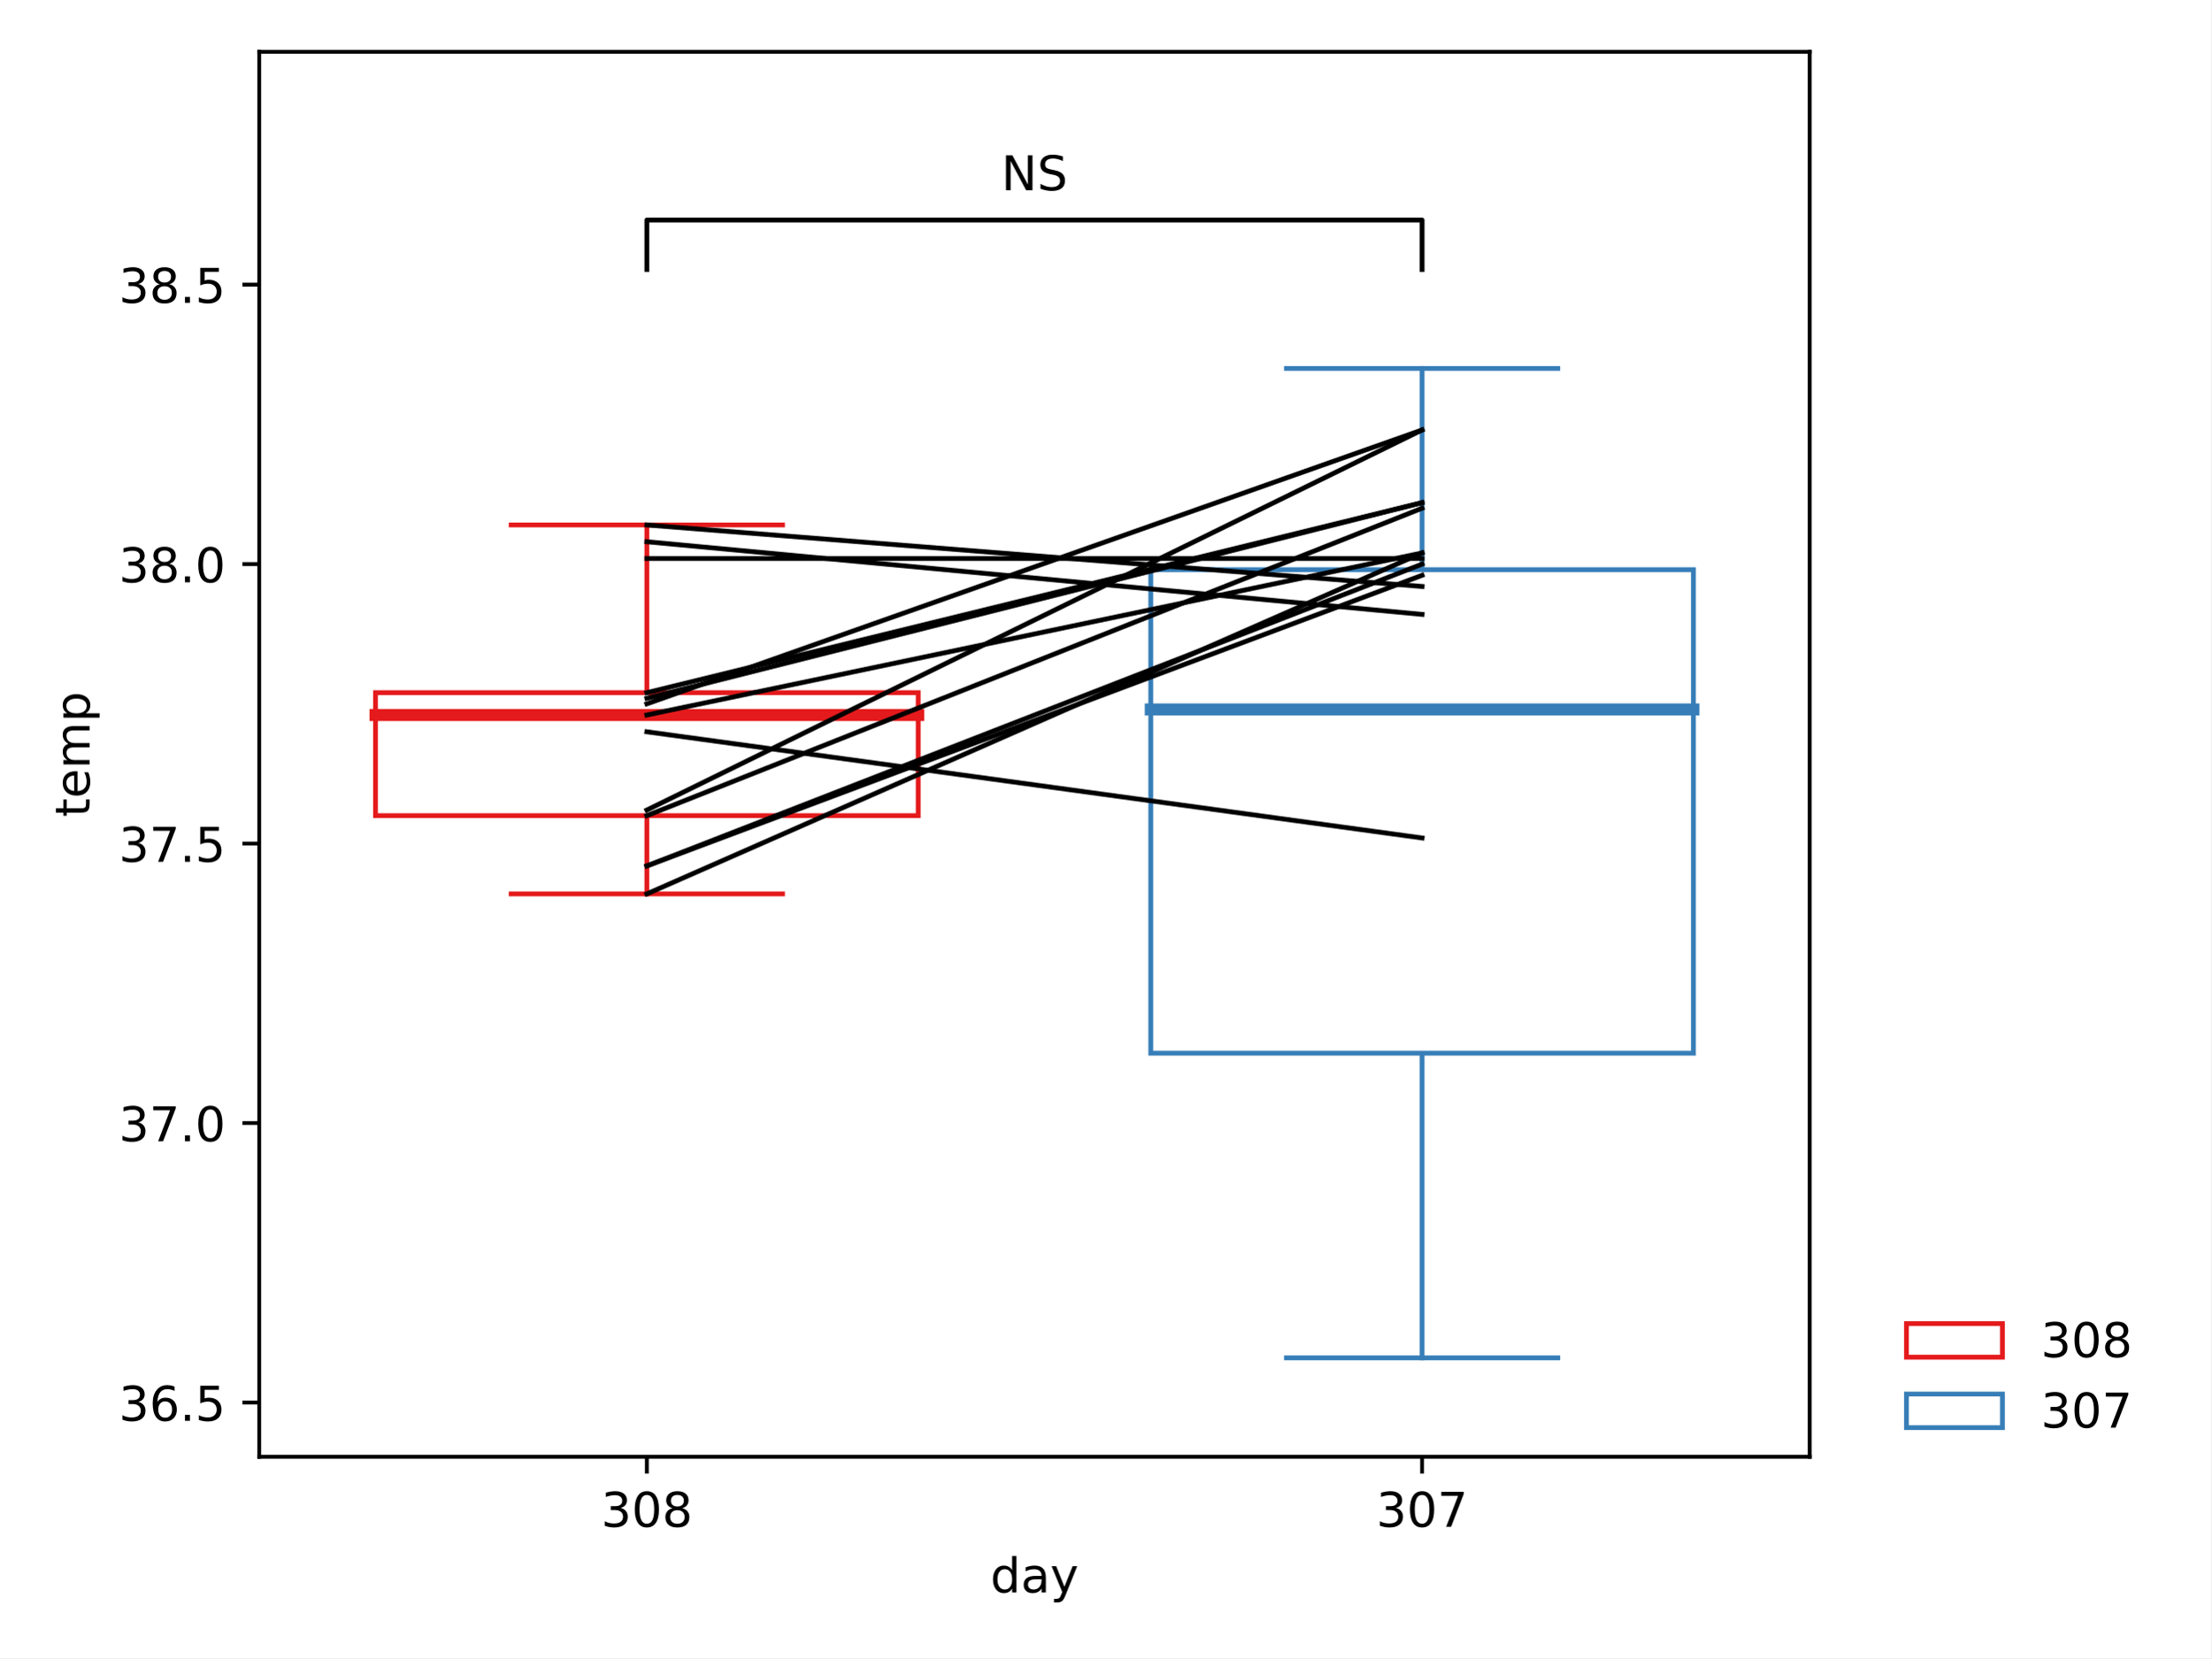
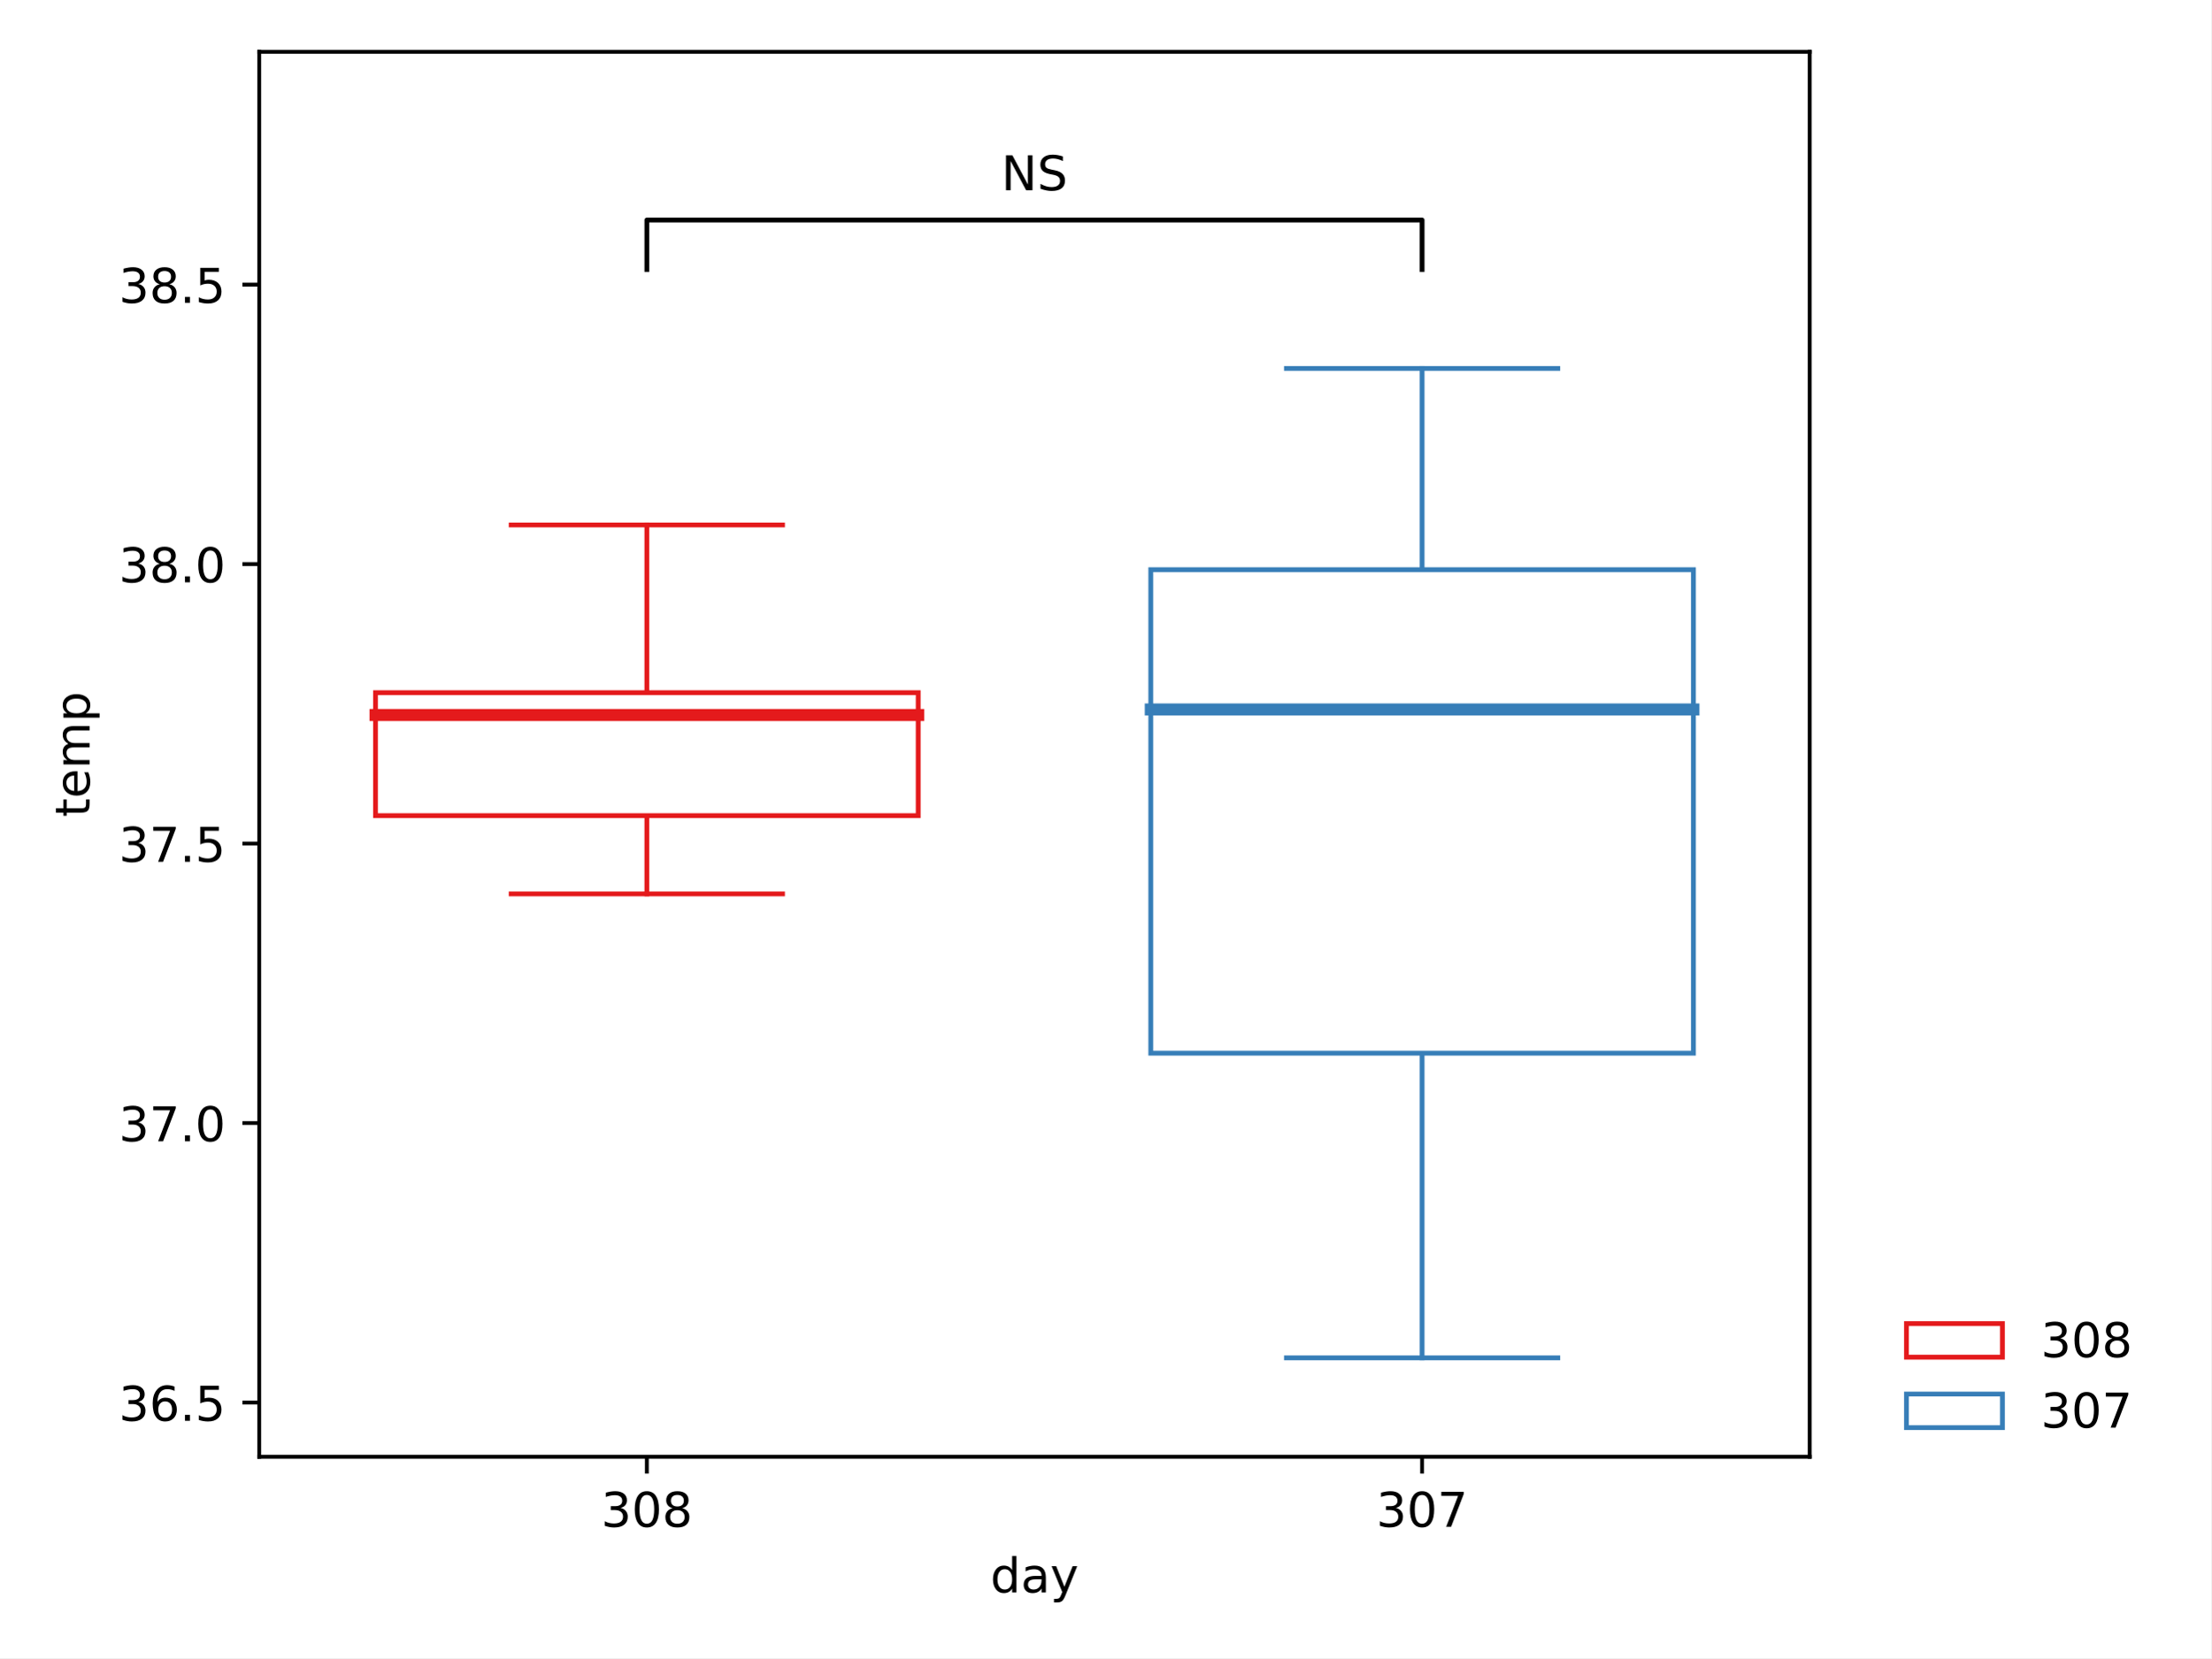
<svg xmlns="http://www.w3.org/2000/svg" xmlns:xlink="http://www.w3.org/1999/xlink" height="345.6pt" version="1.1" viewBox="0 0 460.8 345.6" width="460.8pt">
  <defs>
    <style type="text/css">
*{stroke-linecap:butt;stroke-linejoin:round;}
  </style>
  </defs>
  <g id="figure_1">
    <g id="patch_1">
      <path d="M 0 345.6  L 460.8 345.6  L 460.8 0  L 0 0  z " style="fill:#ffffff;" />
    </g>
    <g id="axes_1">
      <g id="patch_2">
        <path d="M 54.02 303.64  L 377.154 303.64  L 377.154 10.8  L 54.02 10.8  z " style="fill:#ffffff;" />
      </g>
      <g id="matplotlib.axis_1">
        <g id="xtick_1">
          <g id="line2d_1">
            <defs>
-               <path d="M 0 0  L 0 3.5  " id="mbdd93846c8" style="stroke:#000000;stroke-width:0.8;" />
-             </defs>
-             <g>
-               <use style="stroke:#000000;stroke-width:0.8;" x="134.804" xlink:href="#mbdd93846c8" y="303.64" />
+               <path d="M 0 0  L 0 3.5  " id="mb4f6fdb460" style="stroke:#000000;stroke-width:0.8;" />
+             </defs>
+             <g>
+               <use style="stroke:#000000;stroke-width:0.8;" x="134.804" xlink:href="#mb4f6fdb460" y="303.64" />
            </g>
          </g>
          <g id="text_1">
            <defs>
              <path d="M 40.578 39.312  Q 47.656 37.797 51.625 33  Q 55.609 28.219 55.609 21.188  Q 55.609 10.406 48.188 4.484  Q 40.766 -1.422 27.094 -1.422  Q 22.516 -1.422 17.656 -0.516  Q 12.797 0.391 7.625 2.203  L 7.625 11.719  Q 11.719 9.328 16.594 8.109  Q 21.484 6.891 26.812 6.891  Q 36.078 6.891 40.938 10.547  Q 45.797 14.203 45.797 21.188  Q 45.797 27.641 41.281 31.266  Q 36.766 34.906 28.719 34.906  L 20.219 34.906  L 20.219 43.016  L 29.109 43.016  Q 36.375 43.016 40.234 45.922  Q 44.094 48.828 44.094 54.297  Q 44.094 59.906 40.109 62.906  Q 36.141 65.922 28.719 65.922  Q 24.656 65.922 20.016 65.031  Q 15.375 64.156 9.812 62.312  L 9.812 71.094  Q 15.438 72.656 20.344 73.438  Q 25.25 74.219 29.594 74.219  Q 40.828 74.219 47.359 69.109  Q 53.906 64.016 53.906 55.328  Q 53.906 49.266 50.438 45.094  Q 46.969 40.922 40.578 39.312  z " id="DejaVuSans-51" />
              <path d="M 31.781 66.406  Q 24.172 66.406 20.328 58.906  Q 16.5 51.422 16.5 36.375  Q 16.5 21.391 20.328 13.891  Q 24.172 6.391 31.781 6.391  Q 39.453 6.391 43.281 13.891  Q 47.125 21.391 47.125 36.375  Q 47.125 51.422 43.281 58.906  Q 39.453 66.406 31.781 66.406  z M 31.781 74.219  Q 44.047 74.219 50.516 64.516  Q 56.984 54.828 56.984 36.375  Q 56.984 17.969 50.516 8.266  Q 44.047 -1.422 31.781 -1.422  Q 19.531 -1.422 13.062 8.266  Q 6.594 17.969 6.594 36.375  Q 6.594 54.828 13.062 64.516  Q 19.531 74.219 31.781 74.219  z " id="DejaVuSans-48" />
              <path d="M 31.781 34.625  Q 24.75 34.625 20.719 30.859  Q 16.703 27.094 16.703 20.516  Q 16.703 13.922 20.719 10.156  Q 24.75 6.391 31.781 6.391  Q 38.812 6.391 42.859 10.172  Q 46.922 13.969 46.922 20.516  Q 46.922 27.094 42.891 30.859  Q 38.875 34.625 31.781 34.625  z M 21.922 38.812  Q 15.578 40.375 12.031 44.719  Q 8.5 49.078 8.5 55.328  Q 8.5 64.062 14.719 69.141  Q 20.953 74.219 31.781 74.219  Q 42.672 74.219 48.875 69.141  Q 55.078 64.062 55.078 55.328  Q 55.078 49.078 51.531 44.719  Q 48 40.375 41.703 38.812  Q 48.828 37.156 52.797 32.312  Q 56.781 27.484 56.781 20.516  Q 56.781 9.906 50.312 4.234  Q 43.844 -1.422 31.781 -1.422  Q 19.734 -1.422 13.25 4.234  Q 6.781 9.906 6.781 20.516  Q 6.781 27.484 10.781 32.312  Q 14.797 37.156 21.922 38.812  z M 18.312 54.391  Q 18.312 48.734 21.844 45.562  Q 25.391 42.391 31.781 42.391  Q 38.141 42.391 41.719 45.562  Q 45.312 48.734 45.312 54.391  Q 45.312 60.062 41.719 63.234  Q 38.141 66.406 31.781 66.406  Q 25.391 66.406 21.844 63.234  Q 18.312 60.062 18.312 54.391  z " id="DejaVuSans-56" />
            </defs>
            <g transform="translate(125.2597 318.2384)scale(0.1 -0.1)">
              <use xlink:href="#DejaVuSans-51" />
              <use x="63.623" xlink:href="#DejaVuSans-48" />
              <use x="127.246" xlink:href="#DejaVuSans-56" />
            </g>
          </g>
        </g>
        <g id="xtick_2">
          <g id="line2d_2">
            <g>
-               <use style="stroke:#000000;stroke-width:0.8;" x="296.37" xlink:href="#mbdd93846c8" y="303.64" />
+               <use style="stroke:#000000;stroke-width:0.8;" x="296.37" xlink:href="#mb4f6fdb460" y="303.64" />
            </g>
          </g>
          <g id="text_2">
            <defs>
              <path d="M 8.203 72.906  L 55.078 72.906  L 55.078 68.703  L 28.609 0  L 18.312 0  L 43.219 64.594  L 8.203 64.594  z " id="DejaVuSans-55" />
            </defs>
            <g transform="translate(286.8268 318.2384)scale(0.1 -0.1)">
              <use xlink:href="#DejaVuSans-51" />
              <use x="63.623" xlink:href="#DejaVuSans-48" />
              <use x="127.246" xlink:href="#DejaVuSans-55" />
            </g>
          </g>
        </g>
        <g id="text_3">
          <defs>
            <path d="M 45.406 46.391  L 45.406 75.984  L 54.391 75.984  L 54.391 0  L 45.406 0  L 45.406 8.203  Q 42.578 3.328 38.25 0.953  Q 33.938 -1.422 27.875 -1.422  Q 17.969 -1.422 11.734 6.484  Q 5.516 14.406 5.516 27.297  Q 5.516 40.188 11.734 48.094  Q 17.969 56 27.875 56  Q 33.938 56 38.25 53.625  Q 42.578 51.266 45.406 46.391  z M 14.797 27.297  Q 14.797 17.391 18.875 11.75  Q 22.953 6.109 30.078 6.109  Q 37.203 6.109 41.297 11.75  Q 45.406 17.391 45.406 27.297  Q 45.406 37.203 41.297 42.844  Q 37.203 48.484 30.078 48.484  Q 22.953 48.484 18.875 42.844  Q 14.797 37.203 14.797 27.297  z " id="DejaVuSans-100" />
            <path d="M 34.281 27.484  Q 23.391 27.484 19.188 25  Q 14.984 22.516 14.984 16.5  Q 14.984 11.719 18.141 8.906  Q 21.297 6.109 26.703 6.109  Q 34.188 6.109 38.703 11.406  Q 43.219 16.703 43.219 25.484  L 43.219 27.484  z M 52.203 31.203  L 52.203 0  L 43.219 0  L 43.219 8.297  Q 40.141 3.328 35.547 0.953  Q 30.953 -1.422 24.312 -1.422  Q 15.922 -1.422 10.953 3.297  Q 6 8.016 6 15.922  Q 6 25.141 12.172 29.828  Q 18.359 34.516 30.609 34.516  L 43.219 34.516  L 43.219 35.406  Q 43.219 41.609 39.141 45  Q 35.062 48.391 27.688 48.391  Q 23 48.391 18.547 47.266  Q 14.109 46.141 10.016 43.891  L 10.016 52.203  Q 14.938 54.109 19.578 55.047  Q 24.219 56 28.609 56  Q 40.484 56 46.344 49.844  Q 52.203 43.703 52.203 31.203  z " id="DejaVuSans-97" />
            <path d="M 32.172 -5.078  Q 28.375 -14.844 24.75 -17.812  Q 21.141 -20.797 15.094 -20.797  L 7.906 -20.797  L 7.906 -13.281  L 13.188 -13.281  Q 16.891 -13.281 18.938 -11.516  Q 21 -9.766 23.484 -3.219  L 25.094 0.875  L 2.984 54.688  L 12.5 54.688  L 29.594 11.922  L 46.688 54.688  L 56.203 54.688  z " id="DejaVuSans-121" />
          </defs>
          <g transform="translate(206.3893 331.9166)scale(0.1 -0.1)">
            <use xlink:href="#DejaVuSans-100" />
            <use x="63.477" xlink:href="#DejaVuSans-97" />
            <use x="124.756" xlink:href="#DejaVuSans-121" />
          </g>
        </g>
      </g>
      <g id="matplotlib.axis_2">
        <g id="ytick_1">
          <g id="line2d_3">
            <defs>
-               <path d="M 0 0  L -3.5 0  " id="mcb99811fff" style="stroke:#000000;stroke-width:0.8;" />
-             </defs>
-             <g>
-               <use style="stroke:#000000;stroke-width:0.8;" x="54.02" xlink:href="#mcb99811fff" y="292.338" />
+               <path d="M 0 0  L -3.5 0  " id="mf910ac307e" style="stroke:#000000;stroke-width:0.8;" />
+             </defs>
+             <g>
+               <use style="stroke:#000000;stroke-width:0.8;" x="54.02" xlink:href="#mf910ac307e" y="292.338" />
            </g>
          </g>
          <g id="text_4">
            <defs>
              <path d="M 33.016 40.375  Q 26.375 40.375 22.484 35.828  Q 18.609 31.297 18.609 23.391  Q 18.609 15.531 22.484 10.953  Q 26.375 6.391 33.016 6.391  Q 39.656 6.391 43.531 10.953  Q 47.406 15.531 47.406 23.391  Q 47.406 31.297 43.531 35.828  Q 39.656 40.375 33.016 40.375  z M 52.594 71.297  L 52.594 62.312  Q 48.875 64.062 45.094 64.984  Q 41.312 65.922 37.594 65.922  Q 27.828 65.922 22.672 59.328  Q 17.531 52.734 16.797 39.406  Q 19.672 43.656 24.016 45.922  Q 28.375 48.188 33.594 48.188  Q 44.578 48.188 50.953 41.516  Q 57.328 34.859 57.328 23.391  Q 57.328 12.156 50.688 5.359  Q 44.047 -1.422 33.016 -1.422  Q 20.359 -1.422 13.672 8.266  Q 6.984 17.969 6.984 36.375  Q 6.984 53.656 15.188 63.938  Q 23.391 74.219 37.203 74.219  Q 40.922 74.219 44.703 73.484  Q 48.484 72.75 52.594 71.297  z " id="DejaVuSans-54" />
              <path d="M 10.688 12.406  L 21 12.406  L 21 0  L 10.688 0  z " id="DejaVuSans-46" />
              <path d="M 10.797 72.906  L 49.516 72.906  L 49.516 64.594  L 19.828 64.594  L 19.828 46.734  Q 21.969 47.469 24.109 47.828  Q 26.266 48.188 28.422 48.188  Q 40.625 48.188 47.75 41.5  Q 54.891 34.812 54.891 23.391  Q 54.891 11.625 47.562 5.094  Q 40.234 -1.422 26.906 -1.422  Q 22.312 -1.422 17.547 -0.641  Q 12.797 0.141 7.719 1.703  L 7.719 11.625  Q 12.109 9.234 16.797 8.062  Q 21.484 6.891 26.703 6.891  Q 35.156 6.891 40.078 11.328  Q 45.016 15.766 45.016 23.391  Q 45.016 31 40.078 35.438  Q 35.156 39.891 26.703 39.891  Q 22.75 39.891 18.812 39.016  Q 14.891 38.141 10.797 36.281  z " id="DejaVuSans-53" />
            </defs>
            <g transform="translate(24.75437 296.1376)scale(0.1 -0.1)">
              <use xlink:href="#DejaVuSans-51" />
              <use x="63.623" xlink:href="#DejaVuSans-54" />
              <use x="127.246" xlink:href="#DejaVuSans-46" />
              <use x="159.033" xlink:href="#DejaVuSans-53" />
            </g>
          </g>
        </g>
        <g id="ytick_2">
          <g id="line2d_4">
            <g>
-               <use style="stroke:#000000;stroke-width:0.8;" x="54.02" xlink:href="#mcb99811fff" y="234.083" />
+               <use style="stroke:#000000;stroke-width:0.8;" x="54.02" xlink:href="#mf910ac307e" y="234.083" />
            </g>
          </g>
          <g id="text_5">
            <g transform="translate(24.75437 237.8819)scale(0.1 -0.1)">
              <use xlink:href="#DejaVuSans-51" />
              <use x="63.623" xlink:href="#DejaVuSans-55" />
              <use x="127.246" xlink:href="#DejaVuSans-46" />
              <use x="159.033" xlink:href="#DejaVuSans-48" />
            </g>
          </g>
        </g>
        <g id="ytick_3">
          <g id="line2d_5">
            <g>
-               <use style="stroke:#000000;stroke-width:0.8;" x="54.02" xlink:href="#mcb99811fff" y="175.827" />
+               <use style="stroke:#000000;stroke-width:0.8;" x="54.02" xlink:href="#mf910ac307e" y="175.827" />
            </g>
          </g>
          <g id="text_6">
            <g transform="translate(24.75437 179.6261)scale(0.1 -0.1)">
              <use xlink:href="#DejaVuSans-51" />
              <use x="63.623" xlink:href="#DejaVuSans-55" />
              <use x="127.246" xlink:href="#DejaVuSans-46" />
              <use x="159.033" xlink:href="#DejaVuSans-53" />
            </g>
          </g>
        </g>
        <g id="ytick_4">
          <g id="line2d_6">
            <g>
-               <use style="stroke:#000000;stroke-width:0.8;" x="54.02" xlink:href="#mcb99811fff" y="117.571" />
+               <use style="stroke:#000000;stroke-width:0.8;" x="54.02" xlink:href="#mf910ac307e" y="117.571" />
            </g>
          </g>
          <g id="text_7">
            <g transform="translate(24.75437 121.3704)scale(0.1 -0.1)">
              <use xlink:href="#DejaVuSans-51" />
              <use x="63.623" xlink:href="#DejaVuSans-56" />
              <use x="127.246" xlink:href="#DejaVuSans-46" />
              <use x="159.033" xlink:href="#DejaVuSans-48" />
            </g>
          </g>
        </g>
        <g id="ytick_5">
          <g id="line2d_7">
            <g>
-               <use style="stroke:#000000;stroke-width:0.8;" x="54.02" xlink:href="#mcb99811fff" y="59.315" />
+               <use style="stroke:#000000;stroke-width:0.8;" x="54.02" xlink:href="#mf910ac307e" y="59.315" />
            </g>
          </g>
          <g id="text_8">
            <g transform="translate(24.75437 63.11461)scale(0.1 -0.1)">
              <use xlink:href="#DejaVuSans-51" />
              <use x="63.623" xlink:href="#DejaVuSans-56" />
              <use x="127.246" xlink:href="#DejaVuSans-46" />
              <use x="159.033" xlink:href="#DejaVuSans-53" />
            </g>
          </g>
        </g>
        <g id="text_9">
          <defs>
            <path d="M 18.312 70.219  L 18.312 54.688  L 36.812 54.688  L 36.812 47.703  L 18.312 47.703  L 18.312 18.016  Q 18.312 11.328 20.141 9.422  Q 21.969 7.516 27.594 7.516  L 36.812 7.516  L 36.812 0  L 27.594 0  Q 17.188 0 13.234 3.875  Q 9.281 7.766 9.281 18.016  L 9.281 47.703  L 2.688 47.703  L 2.688 54.688  L 9.281 54.688  L 9.281 70.219  z " id="DejaVuSans-116" />
            <path d="M 56.203 29.594  L 56.203 25.203  L 14.891 25.203  Q 15.484 15.922 20.484 11.062  Q 25.484 6.203 34.422 6.203  Q 39.594 6.203 44.453 7.469  Q 49.312 8.734 54.109 11.281  L 54.109 2.781  Q 49.266 0.734 44.188 -0.344  Q 39.109 -1.422 33.891 -1.422  Q 20.797 -1.422 13.156 6.188  Q 5.516 13.812 5.516 26.812  Q 5.516 40.234 12.766 48.109  Q 20.016 56 32.328 56  Q 43.359 56 49.781 48.891  Q 56.203 41.797 56.203 29.594  z M 47.219 32.234  Q 47.125 39.594 43.094 43.984  Q 39.062 48.391 32.422 48.391  Q 24.906 48.391 20.391 44.141  Q 15.875 39.891 15.188 32.172  z " id="DejaVuSans-101" />
            <path d="M 52 44.188  Q 55.375 50.25 60.062 53.125  Q 64.75 56 71.094 56  Q 79.641 56 84.281 50.016  Q 88.922 44.047 88.922 33.016  L 88.922 0  L 79.891 0  L 79.891 32.719  Q 79.891 40.578 77.094 44.375  Q 74.312 48.188 68.609 48.188  Q 61.625 48.188 57.562 43.547  Q 53.516 38.922 53.516 30.906  L 53.516 0  L 44.484 0  L 44.484 32.719  Q 44.484 40.625 41.703 44.406  Q 38.922 48.188 33.109 48.188  Q 26.219 48.188 22.156 43.531  Q 18.109 38.875 18.109 30.906  L 18.109 0  L 9.078 0  L 9.078 54.688  L 18.109 54.688  L 18.109 46.188  Q 21.188 51.219 25.484 53.609  Q 29.781 56 35.688 56  Q 41.656 56 45.828 52.969  Q 50 49.953 52 44.188  z " id="DejaVuSans-109" />
            <path d="M 18.109 8.203  L 18.109 -20.797  L 9.078 -20.797  L 9.078 54.688  L 18.109 54.688  L 18.109 46.391  Q 20.953 51.266 25.266 53.625  Q 29.594 56 35.594 56  Q 45.562 56 51.781 48.094  Q 58.016 40.188 58.016 27.297  Q 58.016 14.406 51.781 6.484  Q 45.562 -1.422 35.594 -1.422  Q 29.594 -1.422 25.266 0.953  Q 20.953 3.328 18.109 8.203  z M 48.688 27.297  Q 48.688 37.203 44.609 42.844  Q 40.531 48.484 33.406 48.484  Q 26.266 48.484 22.188 42.844  Q 18.109 37.203 18.109 27.297  Q 18.109 17.391 22.188 11.75  Q 26.266 6.109 33.406 6.109  Q 40.531 6.109 44.609 11.75  Q 48.688 17.391 48.688 27.297  z " id="DejaVuSans-112" />
          </defs>
          <g transform="translate(18.67469 170.3013)rotate(-90)scale(0.1 -0.1)">
            <use xlink:href="#DejaVuSans-116" />
            <use x="39.209" xlink:href="#DejaVuSans-101" />
            <use x="100.732" xlink:href="#DejaVuSans-109" />
            <use x="198.145" xlink:href="#DejaVuSans-112" />
          </g>
        </g>
      </g>
      <g id="line2d_8">
-         <path clip-path="url(#p384221edda)" d="M 134.804 170.001  L 134.804 186.313  " style="fill:none;stroke:#e41a1c;stroke-linecap:square;" />
+         <path clip-path="url(#pf0ef770f32)" d="M 134.804 170.001  L 134.804 186.313  " style="fill:none;stroke:#e41a1c;stroke-linecap:square;" />
      </g>
      <g id="line2d_9">
-         <path clip-path="url(#p384221edda)" d="M 134.804 144.369  L 134.804 109.415  " style="fill:none;stroke:#e41a1c;stroke-linecap:square;" />
+         <path clip-path="url(#pf0ef770f32)" d="M 134.804 144.369  L 134.804 109.415  " style="fill:none;stroke:#e41a1c;stroke-linecap:square;" />
      </g>
      <g id="line2d_10">
-         <path clip-path="url(#p384221edda)" d="M 106.529 186.313  L 163.078 186.313  " style="fill:none;stroke:#e41a1c;stroke-linecap:square;" />
+         <path clip-path="url(#pf0ef770f32)" d="M 106.529 186.313  L 163.078 186.313  " style="fill:none;stroke:#e41a1c;stroke-linecap:square;" />
      </g>
      <g id="line2d_11">
-         <path clip-path="url(#p384221edda)" d="M 106.529 109.415  L 163.078 109.415  " style="fill:none;stroke:#e41a1c;stroke-linecap:square;" />
+         <path clip-path="url(#pf0ef770f32)" d="M 106.529 109.415  L 163.078 109.415  " style="fill:none;stroke:#e41a1c;stroke-linecap:square;" />
      </g>
      <g id="line2d_12" />
      <g id="line2d_13">
-         <path clip-path="url(#p384221edda)" d="M 296.37 219.519  L 296.37 283.017  " style="fill:none;stroke:#377eb8;stroke-linecap:square;" />
+         <path clip-path="url(#pf0ef770f32)" d="M 296.37 219.519  L 296.37 283.017  " style="fill:none;stroke:#377eb8;stroke-linecap:square;" />
      </g>
      <g id="line2d_14">
-         <path clip-path="url(#p384221edda)" d="M 296.37 118.736  L 296.37 76.792  " style="fill:none;stroke:#377eb8;stroke-linecap:square;" />
+         <path clip-path="url(#pf0ef770f32)" d="M 296.37 118.736  L 296.37 76.792  " style="fill:none;stroke:#377eb8;stroke-linecap:square;" />
      </g>
      <g id="line2d_15">
-         <path clip-path="url(#p384221edda)" d="M 268.096 283.017  L 324.645 283.017  " style="fill:none;stroke:#377eb8;stroke-linecap:square;" />
+         <path clip-path="url(#pf0ef770f32)" d="M 268.096 283.017  L 324.645 283.017  " style="fill:none;stroke:#377eb8;stroke-linecap:square;" />
      </g>
      <g id="line2d_16">
-         <path clip-path="url(#p384221edda)" d="M 268.096 76.792  L 324.645 76.792  " style="fill:none;stroke:#377eb8;stroke-linecap:square;" />
+         <path clip-path="url(#pf0ef770f32)" d="M 268.096 76.792  L 324.645 76.792  " style="fill:none;stroke:#377eb8;stroke-linecap:square;" />
      </g>
      <g id="line2d_17" />
      <g id="line2d_18">
-         <path clip-path="url(#p384221edda)" d="M 134.804 56.17  L 134.804 45.858  L 296.37 45.858  L 296.37 56.17  " style="fill:none;stroke:#000000;stroke-linecap:square;" />
+         <path clip-path="url(#pf0ef770f32)" d="M 134.804 56.17  L 134.804 45.858  L 296.37 45.858  L 296.37 56.17  " style="fill:none;stroke:#000000;stroke-linecap:square;" />
      </g>
      <g id="patch_3">
-         <path clip-path="url(#p384221edda)" d="M 78.255 170.001  L 191.352 170.001  L 191.352 144.369  L 78.255 144.369  L 78.255 170.001  z " style="fill:#ffffff;stroke:#e41a1c;stroke-linejoin:miter;" />
+         <path clip-path="url(#pf0ef770f32)" d="M 78.255 170.001  L 191.352 170.001  L 191.352 144.369  L 78.255 144.369  L 78.255 170.001  z " style="fill:#ffffff;stroke:#e41a1c;stroke-linejoin:miter;" />
      </g>
      <g id="patch_4">
-         <path clip-path="url(#p384221edda)" d="M 239.822 219.519  L 352.919 219.519  L 352.919 118.736  L 239.822 118.736  L 239.822 219.519  z " style="fill:#ffffff;stroke:#377eb8;stroke-linejoin:miter;" />
+         <path clip-path="url(#pf0ef770f32)" d="M 239.822 219.519  L 352.919 219.519  L 352.919 118.736  L 239.822 118.736  L 239.822 219.519  z " style="fill:#ffffff;stroke:#377eb8;stroke-linejoin:miter;" />
      </g>
      <g id="line2d_19">
-         <path clip-path="url(#p384221edda)" d="M 78.255 149.029  L 191.352 149.029  " style="fill:none;stroke:#e41a1c;stroke-linecap:square;stroke-width:2.5;" />
+         <path clip-path="url(#pf0ef770f32)" d="M 78.255 149.029  L 191.352 149.029  " style="fill:none;stroke:#e41a1c;stroke-linecap:square;stroke-width:2.5;" />
      </g>
      <g id="line2d_20">
-         <path clip-path="url(#p384221edda)" d="M 239.822 147.864  L 352.919 147.864  " style="fill:none;stroke:#377eb8;stroke-linecap:square;stroke-width:2.5;" />
+         <path clip-path="url(#pf0ef770f32)" d="M 239.822 147.864  L 352.919 147.864  " style="fill:none;stroke:#377eb8;stroke-linecap:square;stroke-width:2.5;" />
      </g>
      <g id="patch_5">
        <path d="M 54.02 303.64  L 54.02 10.8  " style="fill:none;stroke:#000000;stroke-linecap:square;stroke-linejoin:miter;stroke-width:0.8;" />
      </g>
      <g id="patch_6">
        <path d="M 377.154 303.64  L 377.154 10.8  " style="fill:none;stroke:#000000;stroke-linecap:square;stroke-linejoin:miter;stroke-width:0.8;" />
      </g>
      <g id="patch_7">
        <path d="M 54.02 303.64  L 377.154 303.64  " style="fill:none;stroke:#000000;stroke-linecap:square;stroke-linejoin:miter;stroke-width:0.8;" />
      </g>
      <g id="patch_8">
        <path d="M 54.02 10.8  L 377.154 10.8  " style="fill:none;stroke:#000000;stroke-linecap:square;stroke-linejoin:miter;stroke-width:0.8;" />
-       </g>
-       <g id="line2d_21">
-         <path clip-path="url(#p384221edda)" d="M 134.804 152.525  L 296.37 174.662  " style="fill:none;stroke:#000000;stroke-linecap:square;" />
-       </g>
-       <g id="line2d_22">
-         <path clip-path="url(#p384221edda)" d="M 134.804 180.487  L 296.37 119.901  " style="fill:none;stroke:#000000;stroke-linecap:square;" />
-       </g>
-       <g id="line2d_23">
-         <path clip-path="url(#p384221edda)" d="M 134.804 186.313  L 296.37 115.241  " style="fill:none;stroke:#000000;stroke-linecap:square;" />
-       </g>
-       <g id="line2d_24">
-         <path clip-path="url(#p384221edda)" d="M 134.804 180.487  L 296.37 117.571  " style="fill:none;stroke:#000000;stroke-linecap:square;" />
-       </g>
-       <g id="line2d_25">
-         <path clip-path="url(#p384221edda)" d="M 134.804 168.836  L 296.37 89.608  " style="fill:none;stroke:#000000;stroke-linecap:square;" />
-       </g>
-       <g id="line2d_26">
-         <path clip-path="url(#p384221edda)" d="M 134.804 170.001  L 296.37 105.92  " style="fill:none;stroke:#000000;stroke-linecap:square;" />
-       </g>
-       <g id="line2d_27">
-         <path clip-path="url(#p384221edda)" d="M 134.804 146.699  L 296.37 89.608  " style="fill:none;stroke:#000000;stroke-linecap:square;" />
-       </g>
-       <g id="line2d_28">
-         <path clip-path="url(#p384221edda)" d="M 134.804 145.534  L 296.37 104.755  " style="fill:none;stroke:#000000;stroke-linecap:square;" />
-       </g>
-       <g id="line2d_29">
-         <path clip-path="url(#p384221edda)" d="M 134.804 149.029  L 296.37 115.241  " style="fill:none;stroke:#000000;stroke-linecap:square;" />
-       </g>
-       <g id="line2d_30">
-         <path clip-path="url(#p384221edda)" d="M 134.804 144.369  L 296.37 104.755  " style="fill:none;stroke:#000000;stroke-linecap:square;" />
-       </g>
-       <g id="line2d_31">
-         <path clip-path="url(#p384221edda)" d="M 134.804 116.406  L 296.37 116.406  " style="fill:none;stroke:#000000;stroke-linecap:square;" />
-       </g>
-       <g id="line2d_32">
-         <path clip-path="url(#p384221edda)" d="M 134.804 112.911  L 296.37 128.057  " style="fill:none;stroke:#000000;stroke-linecap:square;" />
-       </g>
-       <g id="line2d_33">
-         <path clip-path="url(#p384221edda)" d="M 134.804 109.415  L 296.37 122.232  " style="fill:none;stroke:#000000;stroke-linecap:square;" />
      </g>
      <g id="text_10">
        <defs>
          <path d="M 9.812 72.906  L 23.094 72.906  L 55.422 11.922  L 55.422 72.906  L 64.984 72.906  L 64.984 0  L 51.703 0  L 19.391 60.984  L 19.391 0  L 9.812 0  z " id="DejaVuSans-78" />
          <path d="M 53.516 70.516  L 53.516 60.891  Q 47.906 63.578 42.922 64.891  Q 37.938 66.219 33.297 66.219  Q 25.25 66.219 20.875 63.094  Q 16.5 59.969 16.5 54.203  Q 16.5 49.359 19.406 46.891  Q 22.312 44.438 30.422 42.922  L 36.375 41.703  Q 47.406 39.594 52.656 34.297  Q 57.906 29 57.906 20.125  Q 57.906 9.516 50.797 4.047  Q 43.703 -1.422 29.984 -1.422  Q 24.812 -1.422 18.969 -0.25  Q 13.141 0.922 6.891 3.219  L 6.891 13.375  Q 12.891 10.016 18.656 8.297  Q 24.422 6.594 29.984 6.594  Q 38.422 6.594 43.016 9.906  Q 47.609 13.234 47.609 19.391  Q 47.609 24.75 44.312 27.781  Q 41.016 30.812 33.5 32.328  L 27.484 33.5  Q 16.453 35.688 11.516 40.375  Q 6.594 45.062 6.594 53.422  Q 6.594 63.094 13.406 68.656  Q 20.219 74.219 32.172 74.219  Q 37.312 74.219 42.625 73.281  Q 47.953 72.359 53.516 70.516  z " id="DejaVuSans-83" />
        </defs>
        <g transform="translate(208.6722 39.65411)scale(0.1 -0.1)">
          <use xlink:href="#DejaVuSans-78" />
          <use x="74.805" xlink:href="#DejaVuSans-83" />
        </g>
      </g>
      <g id="legend_1">
        <g id="patch_9">
          <path d="M 397.311 282.882  L 417.311 282.882  L 417.311 275.882  L 397.311 275.882  z " style="fill:#ffffff;stroke:#e41a1c;stroke-linejoin:miter;" />
        </g>
        <g id="text_11">
          <g transform="translate(425.3107 282.8822)scale(0.1 -0.1)">
            <use xlink:href="#DejaVuSans-51" />
            <use x="63.623" xlink:href="#DejaVuSans-48" />
            <use x="127.246" xlink:href="#DejaVuSans-56" />
          </g>
        </g>
        <g id="patch_10">
          <path d="M 397.311 297.56  L 417.311 297.56  L 417.311 290.56  L 397.311 290.56  z " style="fill:#ffffff;stroke:#377eb8;stroke-linejoin:miter;" />
        </g>
        <g id="text_12">
          <g transform="translate(425.3107 297.5603)scale(0.1 -0.1)">
            <use xlink:href="#DejaVuSans-51" />
            <use x="63.623" xlink:href="#DejaVuSans-48" />
            <use x="127.246" xlink:href="#DejaVuSans-55" />
          </g>
        </g>
      </g>
    </g>
  </g>
  <defs>
-     <clipPath id="p384221edda">
+     <clipPath id="pf0ef770f32">
      <rect height="292.84" width="323.134" x="54.02" y="10.8" />
    </clipPath>
  </defs>
</svg>
